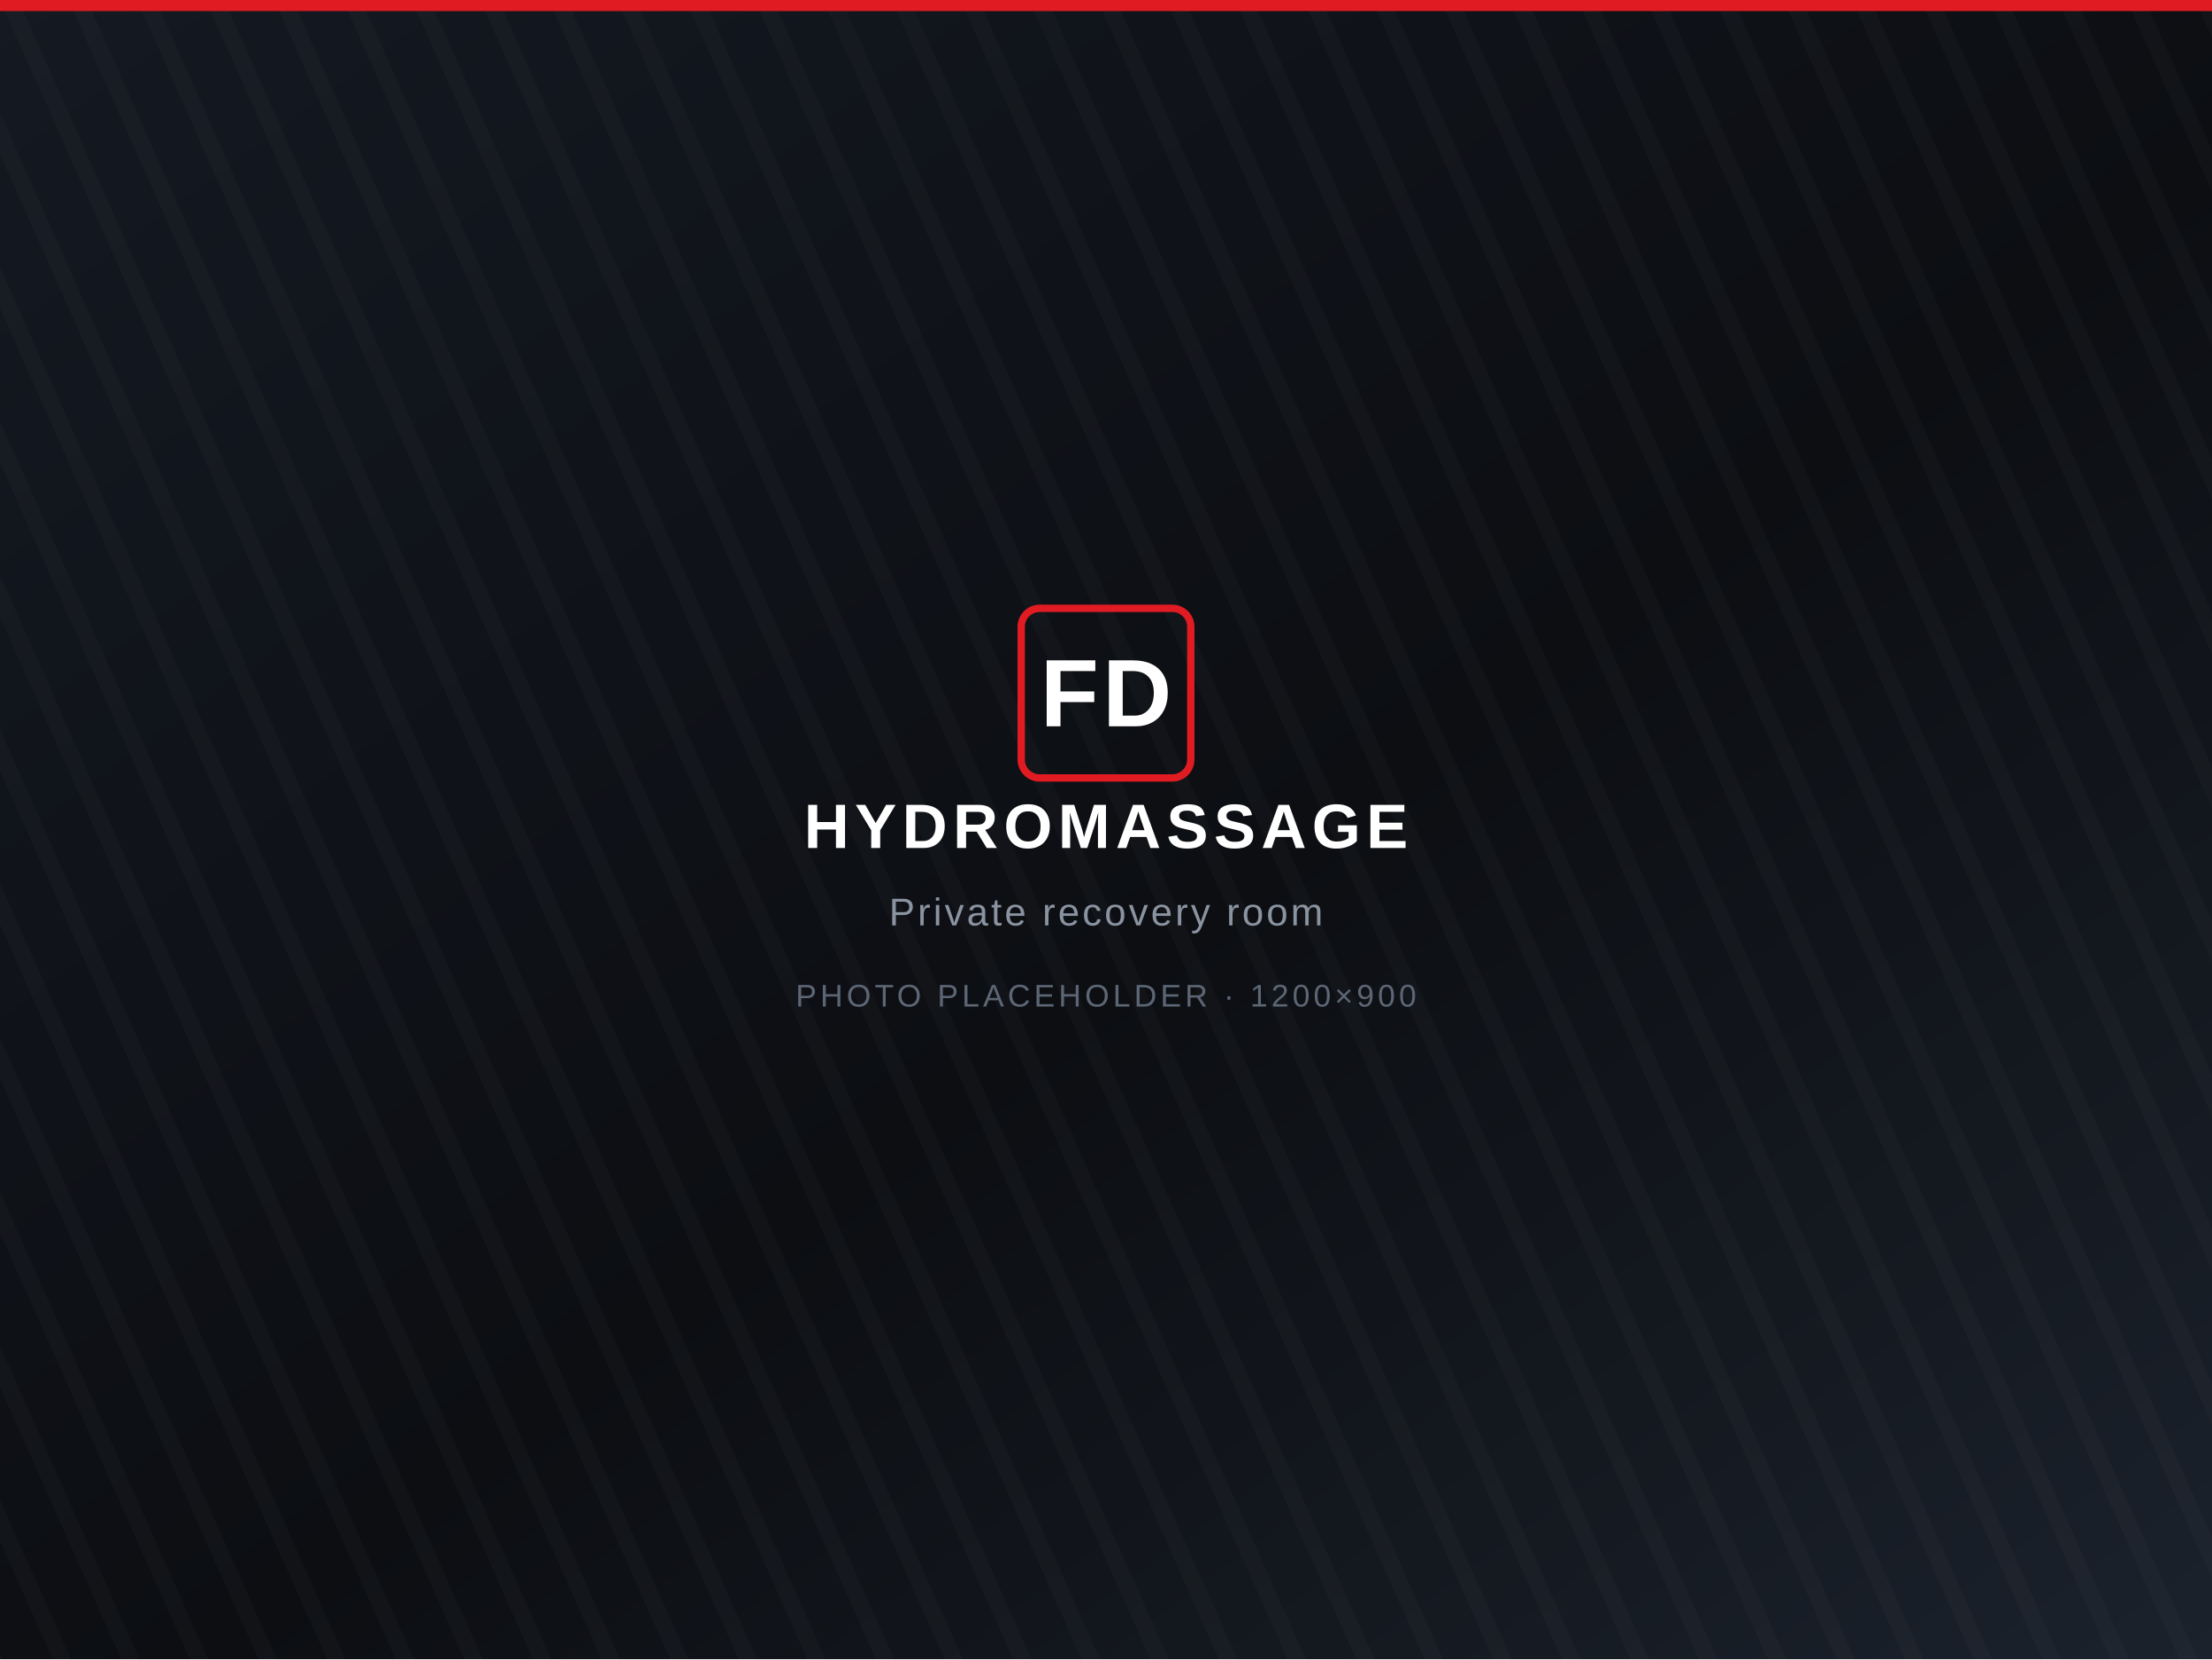
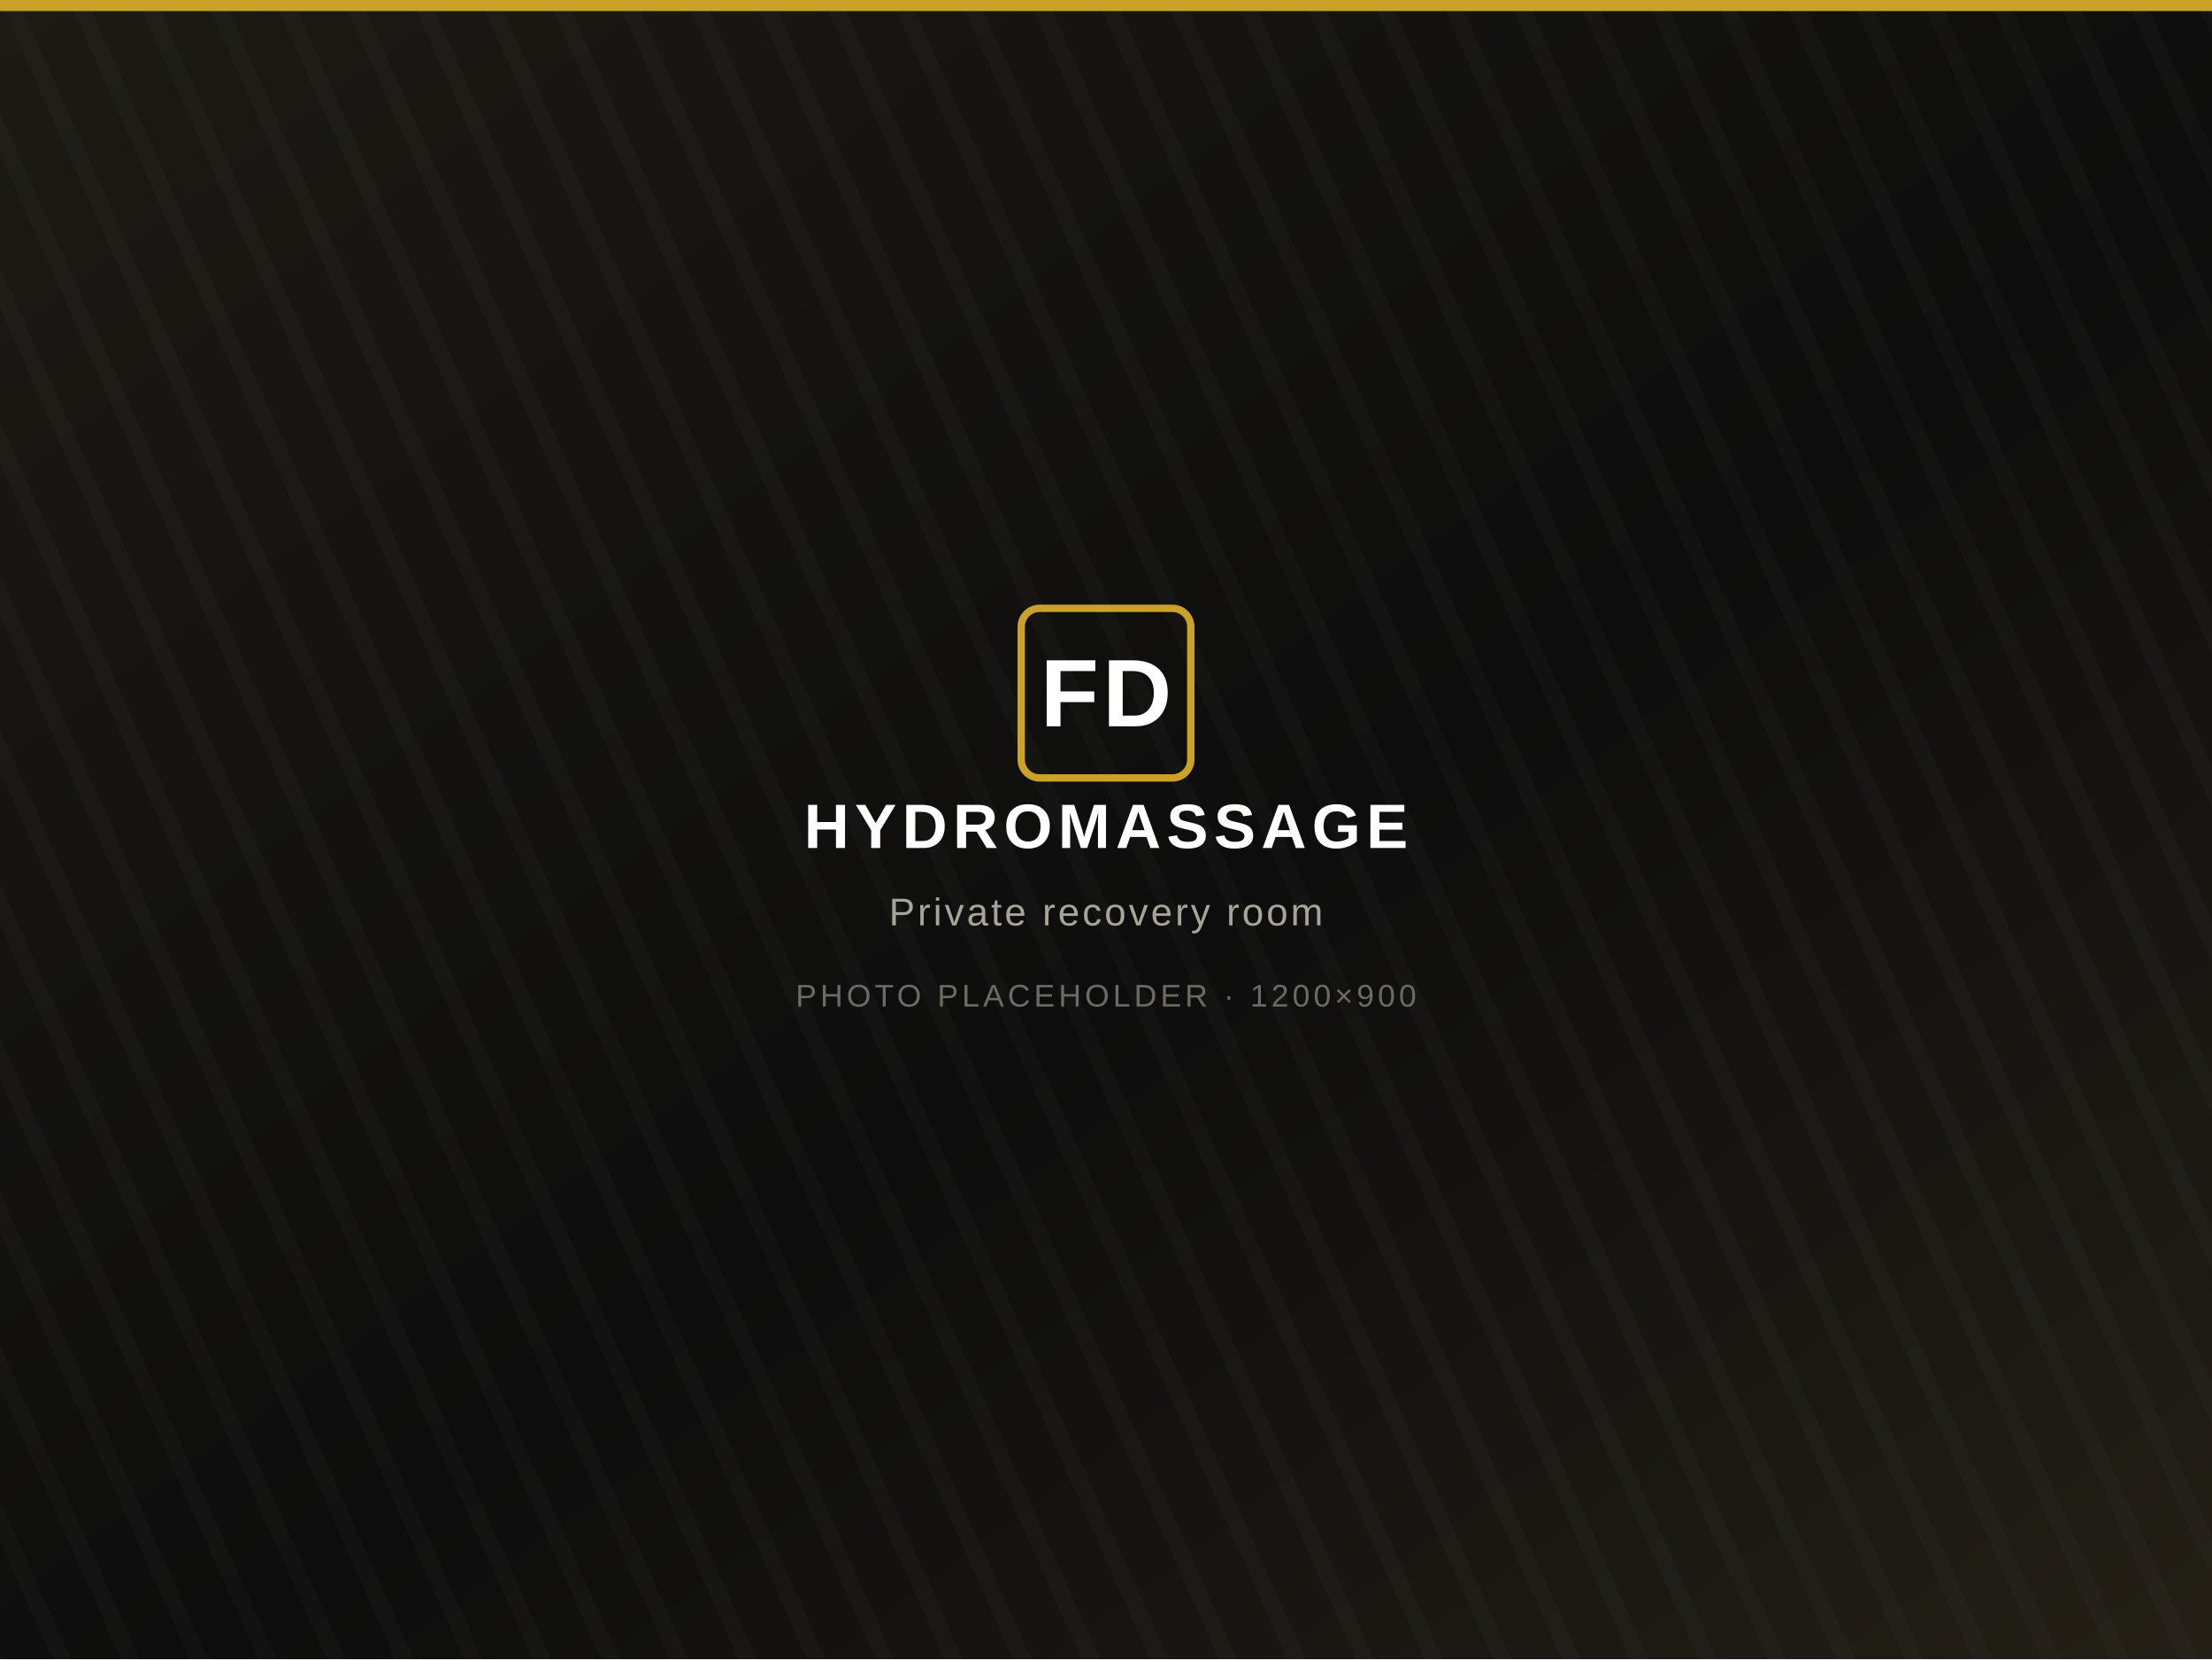
<svg xmlns="http://www.w3.org/2000/svg" viewBox="0 0 1200 900" width="1200" height="900" role="img" aria-label="HYDROMASSAGE">
  <defs>
    <linearGradient id="g" x1="0" y1="0" x2="1" y2="1">
-       <stop offset="0" stop-color="#141922" />
-       <stop offset="0.55" stop-color="#0C0E12" />
-       <stop offset="1" stop-color="#1B222C" />
+       <stop offset="0" stop-color="#1c1a14" />
+       <stop offset="0.55" stop-color="#0d0d0d" />
+       <stop offset="1" stop-color="#231f16" />
    </linearGradient>
    <pattern id="stripes" width="34" height="34" patternUnits="userSpaceOnUse" patternTransform="rotate(-24)">
      <rect width="34" height="34" fill="none" />
      <rect width="9" height="34" fill="#FFFFFF" opacity="0.022" />
    </pattern>
  </defs>
  <rect width="1200" height="900" fill="url(#g)" />
  <rect width="1200" height="900" fill="url(#stripes)" />
-   <rect x="0" y="0" width="1200" height="6" fill="#E01B22" />
+   <rect x="0" y="0" width="1200" height="6" fill="#c9a227" />
  <g transform="translate(600 450)" text-anchor="middle" font-family="'Barlow Condensed','Arial Narrow',Arial,sans-serif">
    <g transform="translate(0 -74)">
-       <rect x="-46" y="-46" width="92" height="92" rx="10" fill="none" stroke="#E01B22" stroke-width="4" />
+       <rect x="-46" y="-46" width="92" height="92" rx="10" fill="none" stroke="#c9a227" stroke-width="4" />
      <text y="18" font-size="52" font-weight="700" fill="#FFFFFF" letter-spacing="2">FD</text>
    </g>
    <text y="10" font-size="34" font-weight="700" fill="#FFFFFF" letter-spacing="3">HYDROMASSAGE</text>
-     <text y="52" font-size="21" font-weight="500" fill="#8A93A0" letter-spacing="1.5">Private recovery room</text>
-     <text y="96" font-size="17" font-weight="500" fill="#5C6674" letter-spacing="2">PHOTO PLACEHOLDER · 1200×900</text>
+     <text y="52" font-size="21" font-weight="500" fill="#a8a49a" letter-spacing="1.5">Private recovery room</text>
+     <text y="96" font-size="17" font-weight="500" fill="#6d6a63" letter-spacing="2">PHOTO PLACEHOLDER · 1200×900</text>
  </g>
</svg>
